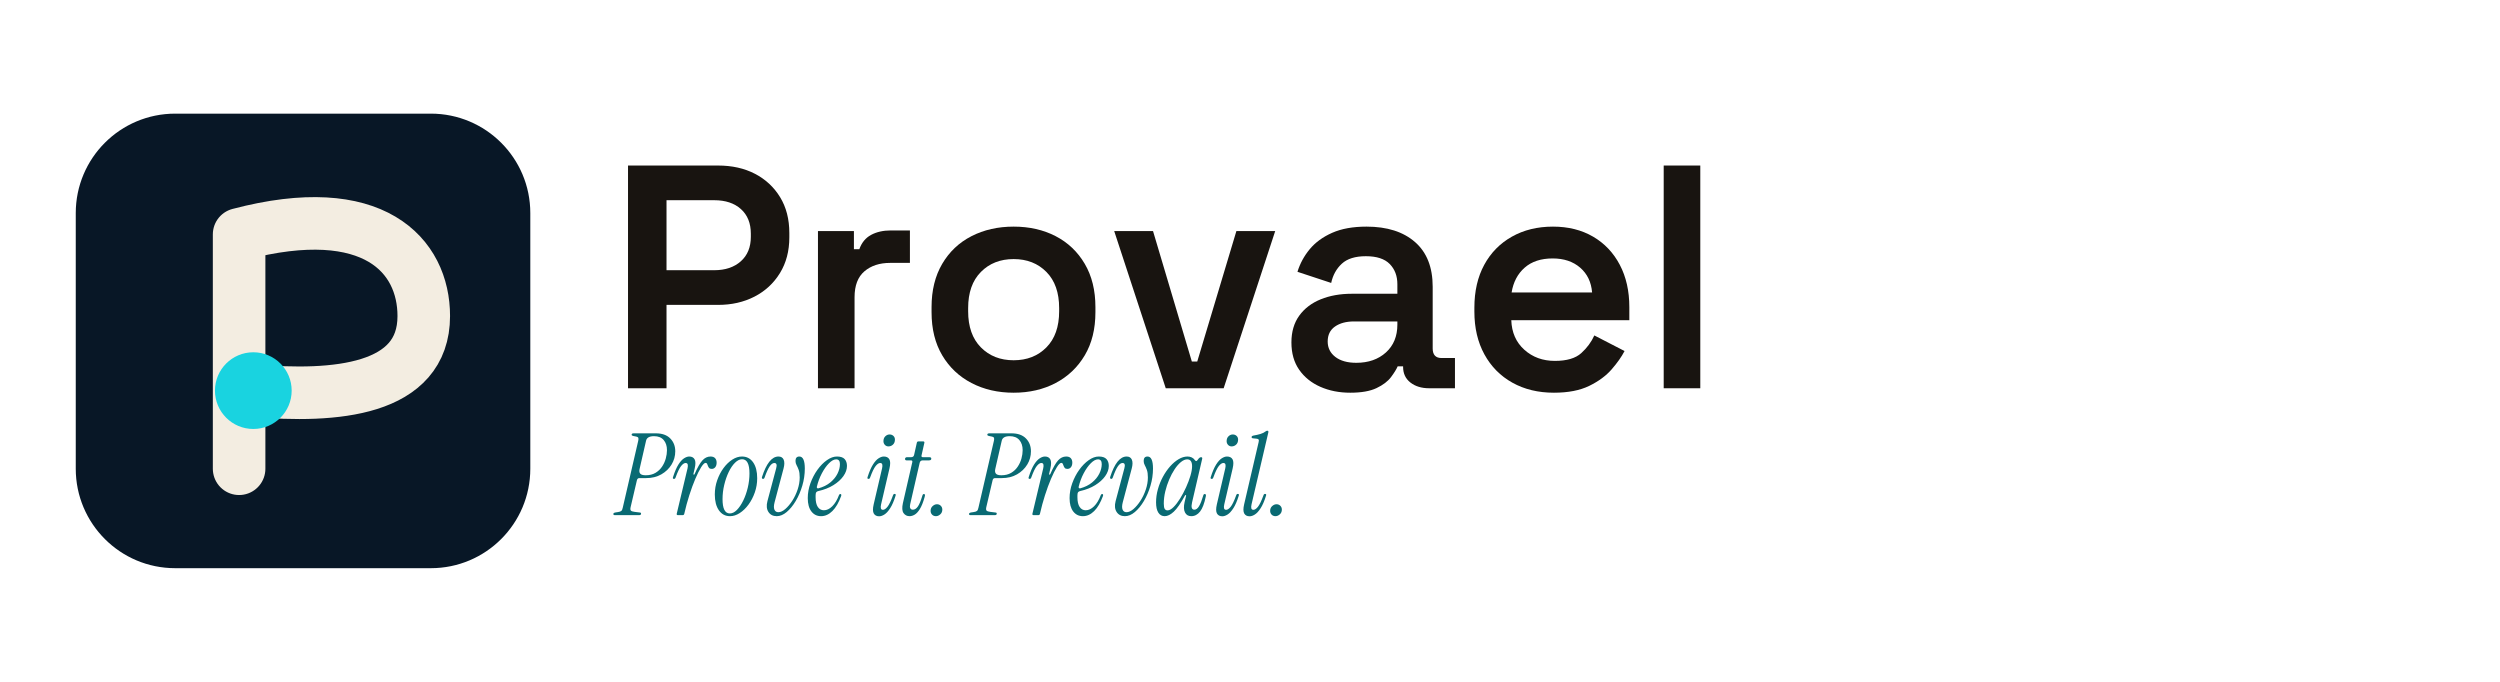
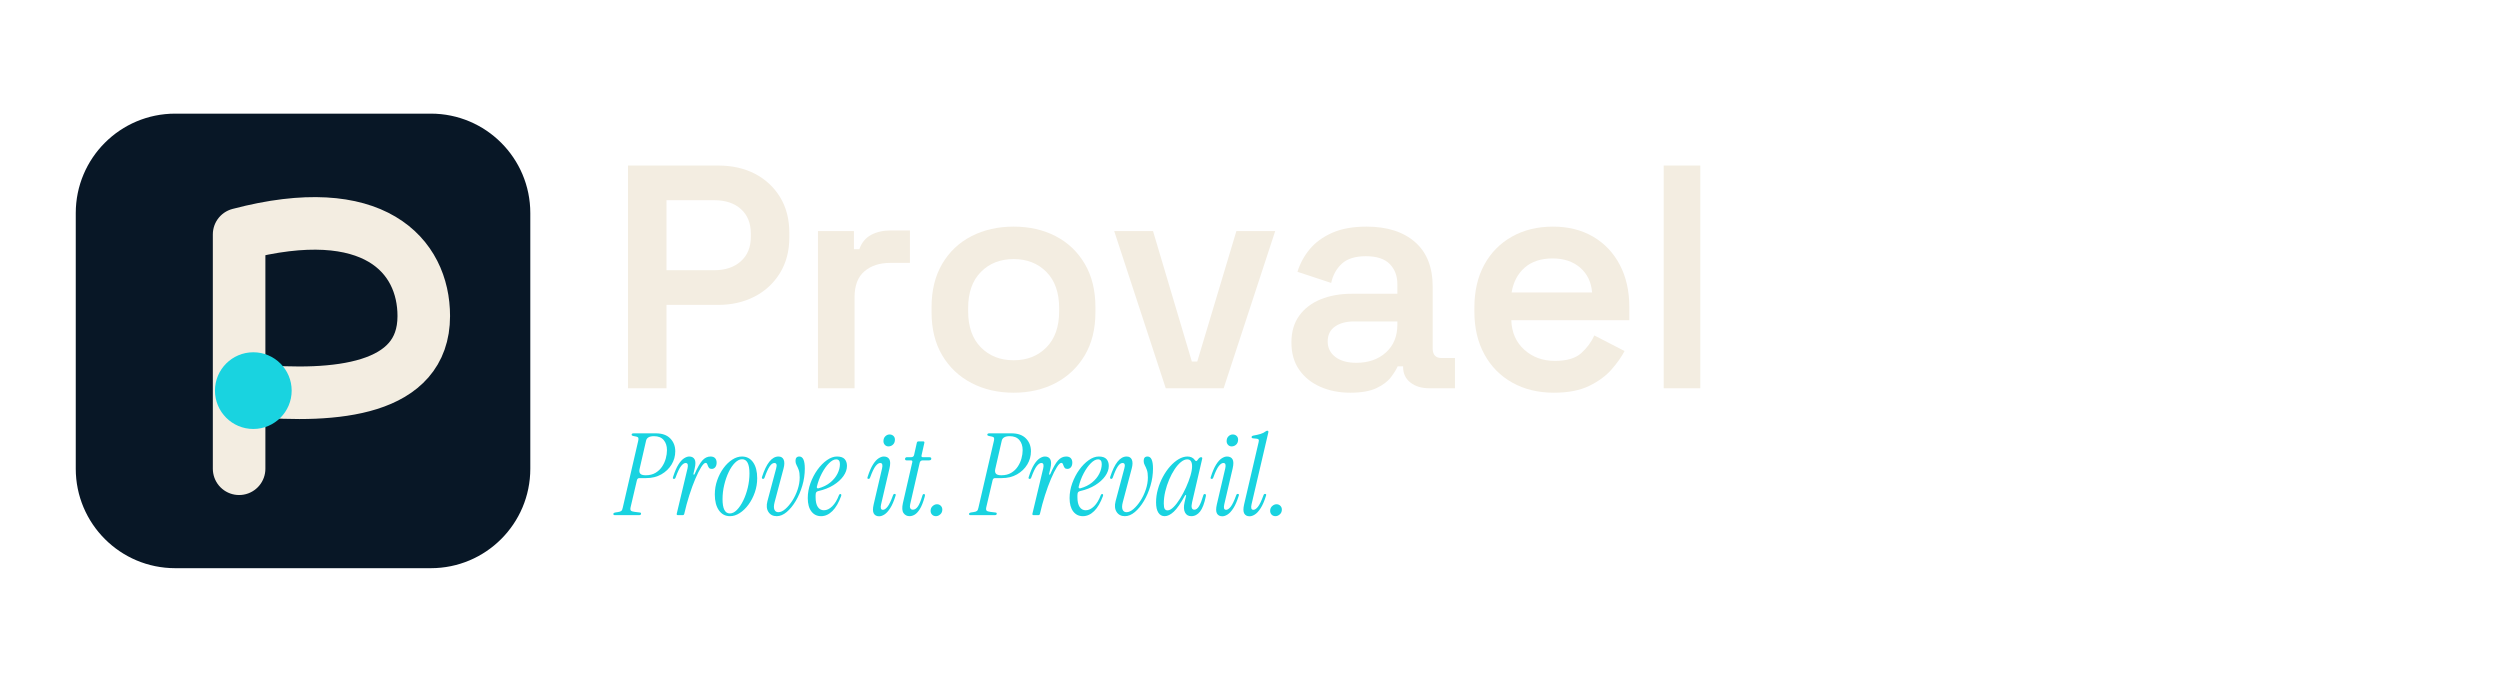
<svg xmlns="http://www.w3.org/2000/svg" viewBox="0 0 1320 360" role="img" aria-label="Provael. Prove it. Prevail.">
  <g transform="translate(40 60) scale(3.75)">
    <rect width="64" height="64" rx="14" fill="#081726" />
    <path d="M23 50V17C42 12 49 20 49 28.5C49 39 36.5 40 25 39" fill="none" stroke="#F3EDE1" stroke-width="7.4" stroke-linecap="round" stroke-linejoin="round" />
    <circle cx="25" cy="39" r="5.4" fill="#19D3E0" />
  </g>
-   <g fill="#181410">
+   <g fill="#F3EDE1">
    <path transform="translate(320.00 205.00) scale(0.168 -0.168)" d="M69 0V700H352Q418 700 468.0 674.0Q518 648 547.0 600.5Q576 553 576 488V474Q576 410 546.5 362.0Q517 314 466.5 288.0Q416 262 352 262H190V0ZM190 371H340Q392 371 423.5 399.0Q455 427 455 476V486Q455 535 424.0 563.0Q393 591 340 591H190Z" />
    <path transform="translate(419.62 205.00) scale(0.168 -0.168)" d="M73 0V494H186V437H203Q214 468 240.0 482.0Q266 496 302 496H362V394H300Q250 394 219.0 367.5Q188 341 188 286V0Z" />
    <path transform="translate(483.63 205.00) scale(0.168 -0.168)" d="M307 -14Q233 -14 174.5 16.5Q116 47 82.5 103.5Q49 160 49 239V255Q49 334 82.5 391.0Q116 448 174.5 478.0Q233 508 307 508Q381 508 439.0 478.0Q497 448 530.5 391.0Q564 334 564 255V239Q564 160 530.5 103.5Q497 47 439.0 16.5Q381 -14 307 -14ZM307 88Q370 88 410.0 128.5Q450 169 450 242V252Q450 325 410.0 365.5Q370 406 307 406Q244 406 204.0 365.5Q164 325 164 252V242Q164 169 204.0 128.5Q244 88 307 88Z" />
    <path transform="translate(584.94 205.00) scale(0.168 -0.168)" d="M182 0 20 494H142L264 84H281L404 494H526L364 0Z" />
    <path transform="translate(674.98 205.00) scale(0.168 -0.168)" d="M226 -14Q174 -14 132.0 4.5Q90 23 65.5 58.0Q41 93 41 144Q41 194 65.5 228.0Q90 262 133.0 279.5Q176 297 231 297H374V327Q374 366 350.0 390.5Q326 415 275 415Q225 415 199.5 391.5Q174 368 166 331L60 366Q72 405 98.5 437.0Q125 469 169.0 488.5Q213 508 277 508Q374 508 429.5 459.5Q485 411 485 319V125Q485 95 513 95H555V0H474Q438 0 415.0 18.0Q392 36 392 67V69H375Q369 55 354.0 35.0Q339 15 308.5 0.5Q278 -14 226 -14ZM245 80Q302 80 338.0 112.5Q374 145 374 200V210H238Q201 210 178.0 194.0Q155 178 155 147Q155 117 179.0 98.5Q203 80 245 80Z" />
    <path transform="translate(770.24 205.00) scale(0.168 -0.168)" d="M299 -14Q225 -14 168.5 17.5Q112 49 80.5 106.5Q49 164 49 241V253Q49 331 80.0 388.0Q111 445 167.0 476.5Q223 508 296 508Q368 508 422.0 476.5Q476 445 506.0 388.0Q536 331 536 255V214H165Q167 156 206.0 121.0Q245 86 302 86Q358 86 385.0 110.5Q412 135 426 166L521 117Q507 90 480.5 59.5Q454 29 410.0 7.5Q366 -14 299 -14ZM166 301H419Q415 350 381.5 379.0Q348 408 295 408Q240 408 207.0 379.0Q174 350 166 301Z" />
    <path transform="translate(866.17 205.00) scale(0.168 -0.168)" d="M73 0V700H188V0Z" />
  </g>
-   <g fill="#096A73">
+   <g fill="#19D3E0">
    <path transform="translate(326.00 272.00) scale(0.06 -0.06)" d="M-22 0Q-36 0 -36 10Q-36 21 -16 24L4 27Q26 30 34.5 37.5Q43 45 47 66L183 654Q187 671 184.0 680.0Q181 689 158 693L138 697Q125 700 125 708Q125 720 143 720H338Q421 720 465.0 675.0Q509 630 509 562Q509 499 476.5 445.5Q444 392 386.5 359.0Q329 326 252 326H193Q177 326 172 309L116 70Q111 48 118.5 40.0Q126 32 151 29L199 23Q208 22 208 13Q208 0 190 0ZM195 406Q189 380 200.5 365.5Q212 351 249 351Q299 351 334.5 372.0Q370 393 392.5 426.5Q415 460 425.5 498.5Q436 537 436 572Q436 627 407.0 661.0Q378 695 322 695Q261 695 252 655Z" />
    <path transform="translate(354.14 272.00) scale(0.06 -0.06)" d="M64 0Q50 0 53 13L148 412Q153 434 149.5 446.5Q146 459 131 459Q113 459 91.5 432.5Q70 406 43 332Q39 319 29 319Q14 319 21 337Q43 406 67.5 445.0Q92 484 117.0 500.0Q142 516 163 516Q196 516 210.0 491.5Q224 467 211 411L200 364Q199 357 203.0 356.0Q207 355 210 361Q248 448 279.0 482.0Q310 516 350 516Q377 516 390.5 501.5Q404 487 404 462Q404 437 392.0 422.0Q380 407 361 407Q345 407 338.0 415.0Q331 423 327.5 433.5Q324 444 320.0 452.0Q316 460 307 460Q292 460 268.0 422.0Q244 384 216.5 319.5Q189 255 163.5 175.0Q138 95 119 11Q116 0 105 0Z" />
    <path transform="translate(376.22 272.00) scale(0.06 -0.06)" d="M154 -9Q92 -9 56.0 42.5Q20 94 20 182Q20 247 41.0 307.0Q62 367 96.5 414.0Q131 461 173.5 488.5Q216 516 259 516Q321 516 357.0 465.0Q393 414 393 325Q393 260 372.0 200.0Q351 140 316.5 93.0Q282 46 239.5 18.5Q197 -9 154 -9ZM152 15Q184 15 214.5 46.0Q245 77 270.0 128.0Q295 179 310.0 241.5Q325 304 325 367Q325 492 260 492Q229 492 198.0 461.5Q167 431 142.5 380.0Q118 329 103.0 266.5Q88 204 88 141Q88 15 152 15Z" />
    <path transform="translate(401.06 272.00) scale(0.06 -0.06)" d="M151 -9Q102 -9 78.0 28.0Q54 65 69 123L146 412Q159 459 130 459Q109 459 88.5 429.0Q68 399 44 331Q40 319 30 319Q25 319 22.0 323.5Q19 328 21 335Q79 516 166 516Q200 516 212.0 488.0Q224 460 211 411L132 113Q121 71 130.5 48.5Q140 26 165 26Q194 26 226.5 54.0Q259 82 288.0 127.0Q317 172 335.0 226.0Q353 280 353 332Q353 374 344.0 398.5Q335 423 325.5 440.0Q316 457 316 477Q316 516 350 516Q398 516 398 410Q398 334 376.0 259.5Q354 185 318.0 124.5Q282 64 238.5 27.5Q195 -9 151 -9Z" />
    <path transform="translate(425.78 272.00) scale(0.06 -0.06)" d="M129 -9Q76 -9 44.0 32.5Q12 74 12 150Q12 216 35.5 281.0Q59 346 97.0 399.0Q135 452 180.5 484.0Q226 516 269 516Q316 516 336.5 493.5Q357 471 357 433Q357 388 325.5 343.5Q294 299 237.5 264.0Q181 229 105 212Q83 207 82 187Q81 180 81.0 172.5Q81 165 81 158Q81 101 100.5 72.0Q120 43 154 43Q192 43 227.5 78.0Q263 113 287 177Q290 186 299 186Q305 186 306.5 181.0Q308 176 306 169Q274 81 228.5 36.0Q183 -9 129 -9ZM92 250Q90 243 94.5 238.5Q99 234 106 236Q168 253 210.0 287.5Q252 322 273.5 365.0Q295 408 295 449Q295 491 262 491Q233 491 199.0 457.0Q165 423 136.0 368.0Q107 313 92 250Z" />
    <path transform="translate(456.86 272.00) scale(0.06 -0.06)" d="M204 605Q185 605 172.5 618.5Q160 632 160 651Q160 678 176.5 694.0Q193 710 214 710Q234 710 247.5 697.5Q261 685 261 665Q261 637 244.0 621.0Q227 605 204 605ZM122 -10Q89 -10 75.0 14.5Q61 39 74 95L148 412Q153 434 149.5 446.5Q146 459 131 459Q113 459 91.5 432.5Q70 406 43 332Q39 319 29 319Q14 319 21 337Q43 406 67.5 445.0Q92 484 117.0 500.0Q142 516 163 516Q198 516 212.0 491.5Q226 467 213 411L139 94Q134 72 137.5 59.5Q141 47 156 47Q174 47 195.5 73.5Q217 100 244 174Q248 187 258 187Q273 187 266 169Q245 101 219.5 61.5Q194 22 169.0 6.0Q144 -10 122 -10Z" />
    <path transform="translate(474.14 272.00) scale(0.06 -0.06)" d="M102 -9Q68 -9 49.0 18.0Q30 45 43 105L126 467Q129 482 114 482H76Q62 482 62 495Q62 502 67.0 506.0Q72 510 79 510H115Q138 510 142 531L166 638Q169 649 180 649H221Q235 649 232 636L207 525Q204 510 219 510H276Q293 510 293 497Q293 482 272 482H218Q196 482 191 461L107 95Q102 73 108.5 60.5Q115 48 131 48Q154 48 173.5 74.0Q193 100 215 173Q219 186 228 186Q235 186 237.0 180.0Q239 174 234 158Q215 90 192.5 54.0Q170 18 147.0 4.5Q124 -9 102 -9Z" />
    <path transform="translate(490.46 272.00) scale(0.06 -0.06)" d="M62 -9Q41 -9 28.0 4.5Q15 18 15 38Q15 64 33.0 80.0Q51 96 71 96Q91 96 104.5 82.5Q118 69 118 49Q118 23 100.0 7.0Q82 -9 62 -9Z" />
    <path transform="translate(513.80 272.00) scale(0.06 -0.06)" d="M-22 0Q-36 0 -36 10Q-36 21 -16 24L4 27Q26 30 34.5 37.5Q43 45 47 66L183 654Q187 671 184.0 680.0Q181 689 158 693L138 697Q125 700 125 708Q125 720 143 720H338Q421 720 465.0 675.0Q509 630 509 562Q509 499 476.5 445.5Q444 392 386.5 359.0Q329 326 252 326H193Q177 326 172 309L116 70Q111 48 118.5 40.0Q126 32 151 29L199 23Q208 22 208 13Q208 0 190 0ZM195 406Q189 380 200.5 365.5Q212 351 249 351Q299 351 334.5 372.0Q370 393 392.5 426.5Q415 460 425.5 498.5Q436 537 436 572Q436 627 407.0 661.0Q378 695 322 695Q261 695 252 655Z" />
    <path transform="translate(541.94 272.00) scale(0.06 -0.06)" d="M64 0Q50 0 53 13L148 412Q153 434 149.5 446.5Q146 459 131 459Q113 459 91.5 432.5Q70 406 43 332Q39 319 29 319Q14 319 21 337Q43 406 67.5 445.0Q92 484 117.0 500.0Q142 516 163 516Q196 516 210.0 491.5Q224 467 211 411L200 364Q199 357 203.0 356.0Q207 355 210 361Q248 448 279.0 482.0Q310 516 350 516Q377 516 390.5 501.5Q404 487 404 462Q404 437 392.0 422.0Q380 407 361 407Q345 407 338.0 415.0Q331 423 327.5 433.5Q324 444 320.0 452.0Q316 460 307 460Q292 460 268.0 422.0Q244 384 216.5 319.5Q189 255 163.5 175.0Q138 95 119 11Q116 0 105 0Z" />
    <path transform="translate(564.02 272.00) scale(0.06 -0.06)" d="M129 -9Q76 -9 44.0 32.5Q12 74 12 150Q12 216 35.5 281.0Q59 346 97.0 399.0Q135 452 180.5 484.0Q226 516 269 516Q316 516 336.5 493.5Q357 471 357 433Q357 388 325.5 343.5Q294 299 237.5 264.0Q181 229 105 212Q83 207 82 187Q81 180 81.0 172.5Q81 165 81 158Q81 101 100.5 72.0Q120 43 154 43Q192 43 227.5 78.0Q263 113 287 177Q290 186 299 186Q305 186 306.5 181.0Q308 176 306 169Q274 81 228.5 36.0Q183 -9 129 -9ZM92 250Q90 243 94.5 238.5Q99 234 106 236Q168 253 210.0 287.5Q252 322 273.5 365.0Q295 408 295 449Q295 491 262 491Q233 491 199.0 457.0Q165 423 136.0 368.0Q107 313 92 250Z" />
    <path transform="translate(584.90 272.00) scale(0.06 -0.06)" d="M151 -9Q102 -9 78.0 28.0Q54 65 69 123L146 412Q159 459 130 459Q109 459 88.5 429.0Q68 399 44 331Q40 319 30 319Q25 319 22.0 323.5Q19 328 21 335Q79 516 166 516Q200 516 212.0 488.0Q224 460 211 411L132 113Q121 71 130.5 48.5Q140 26 165 26Q194 26 226.5 54.0Q259 82 288.0 127.0Q317 172 335.0 226.0Q353 280 353 332Q353 374 344.0 398.5Q335 423 325.5 440.0Q316 457 316 477Q316 516 350 516Q398 516 398 410Q398 334 376.0 259.5Q354 185 318.0 124.5Q282 64 238.5 27.5Q195 -9 151 -9Z" />
    <path transform="translate(609.62 272.00) scale(0.06 -0.06)" d="M89 -9Q53 -9 33.0 22.0Q13 53 13 113Q13 170 29.0 227.5Q45 285 73.0 337.0Q101 389 136.5 429.0Q172 469 211.5 492.5Q251 516 290 516Q309 516 326.0 508.5Q343 501 354 485Q360 476 366 476Q372 476 378 485Q389 501 396.0 505.5Q403 510 409 510Q422 510 419 496L330 113Q315 48 350 48Q373 48 391.5 79.0Q410 110 429 175Q432 186 442 186Q449 186 451.0 180.0Q453 174 451 166Q432 72 400.0 31.5Q368 -9 323 -9Q284 -9 267.5 24.0Q251 57 264 114L277 169Q279 176 274.5 177.0Q270 178 267 172Q212 71 169.5 31.0Q127 -9 89 -9ZM114 42Q138 42 167.0 71.0Q196 100 224.5 146.0Q253 192 277.0 245.0Q301 298 315.5 347.0Q330 396 330 430Q330 491 287 491Q261 491 232.0 467.5Q203 444 176.5 404.0Q150 364 128.5 313.5Q107 263 94.0 208.5Q81 154 81 102Q81 67 89.5 54.5Q98 42 114 42Z" />
    <path transform="translate(638.06 272.00) scale(0.06 -0.06)" d="M204 605Q185 605 172.5 618.5Q160 632 160 651Q160 678 176.5 694.0Q193 710 214 710Q234 710 247.5 697.5Q261 685 261 665Q261 637 244.0 621.0Q227 605 204 605ZM122 -10Q89 -10 75.0 14.5Q61 39 74 95L148 412Q153 434 149.5 446.5Q146 459 131 459Q113 459 91.5 432.5Q70 406 43 332Q39 319 29 319Q14 319 21 337Q43 406 67.5 445.0Q92 484 117.0 500.0Q142 516 163 516Q198 516 212.0 491.5Q226 467 213 411L139 94Q134 72 137.5 59.5Q141 47 156 47Q174 47 195.5 73.5Q217 100 244 174Q248 187 258 187Q273 187 266 169Q245 101 219.5 61.5Q194 22 169.0 6.0Q144 -10 122 -10Z" />
    <path transform="translate(655.34 272.00) scale(0.06 -0.06)" d="M74 -10Q41 -10 27.0 14.5Q13 39 26 95L153 640Q158 658 153.5 665.0Q149 672 135 673L105 676Q90 677 92 689Q94 698 106 700Q142 706 170.0 714.5Q198 723 215 737Q223 743 230 743Q242 743 239 728L91 94Q86 72 89.5 59.5Q93 47 108 47Q126 47 147.5 73.5Q169 100 196 174Q200 187 210 187Q225 187 218 169Q197 101 171.5 61.5Q146 22 121.0 6.0Q96 -10 74 -10Z" />
    <path transform="translate(669.74 272.00) scale(0.06 -0.06)" d="M62 -9Q41 -9 28.0 4.5Q15 18 15 38Q15 64 33.0 80.0Q51 96 71 96Q91 96 104.5 82.5Q118 69 118 49Q118 23 100.0 7.0Q82 -9 62 -9Z" />
  </g>
</svg>
